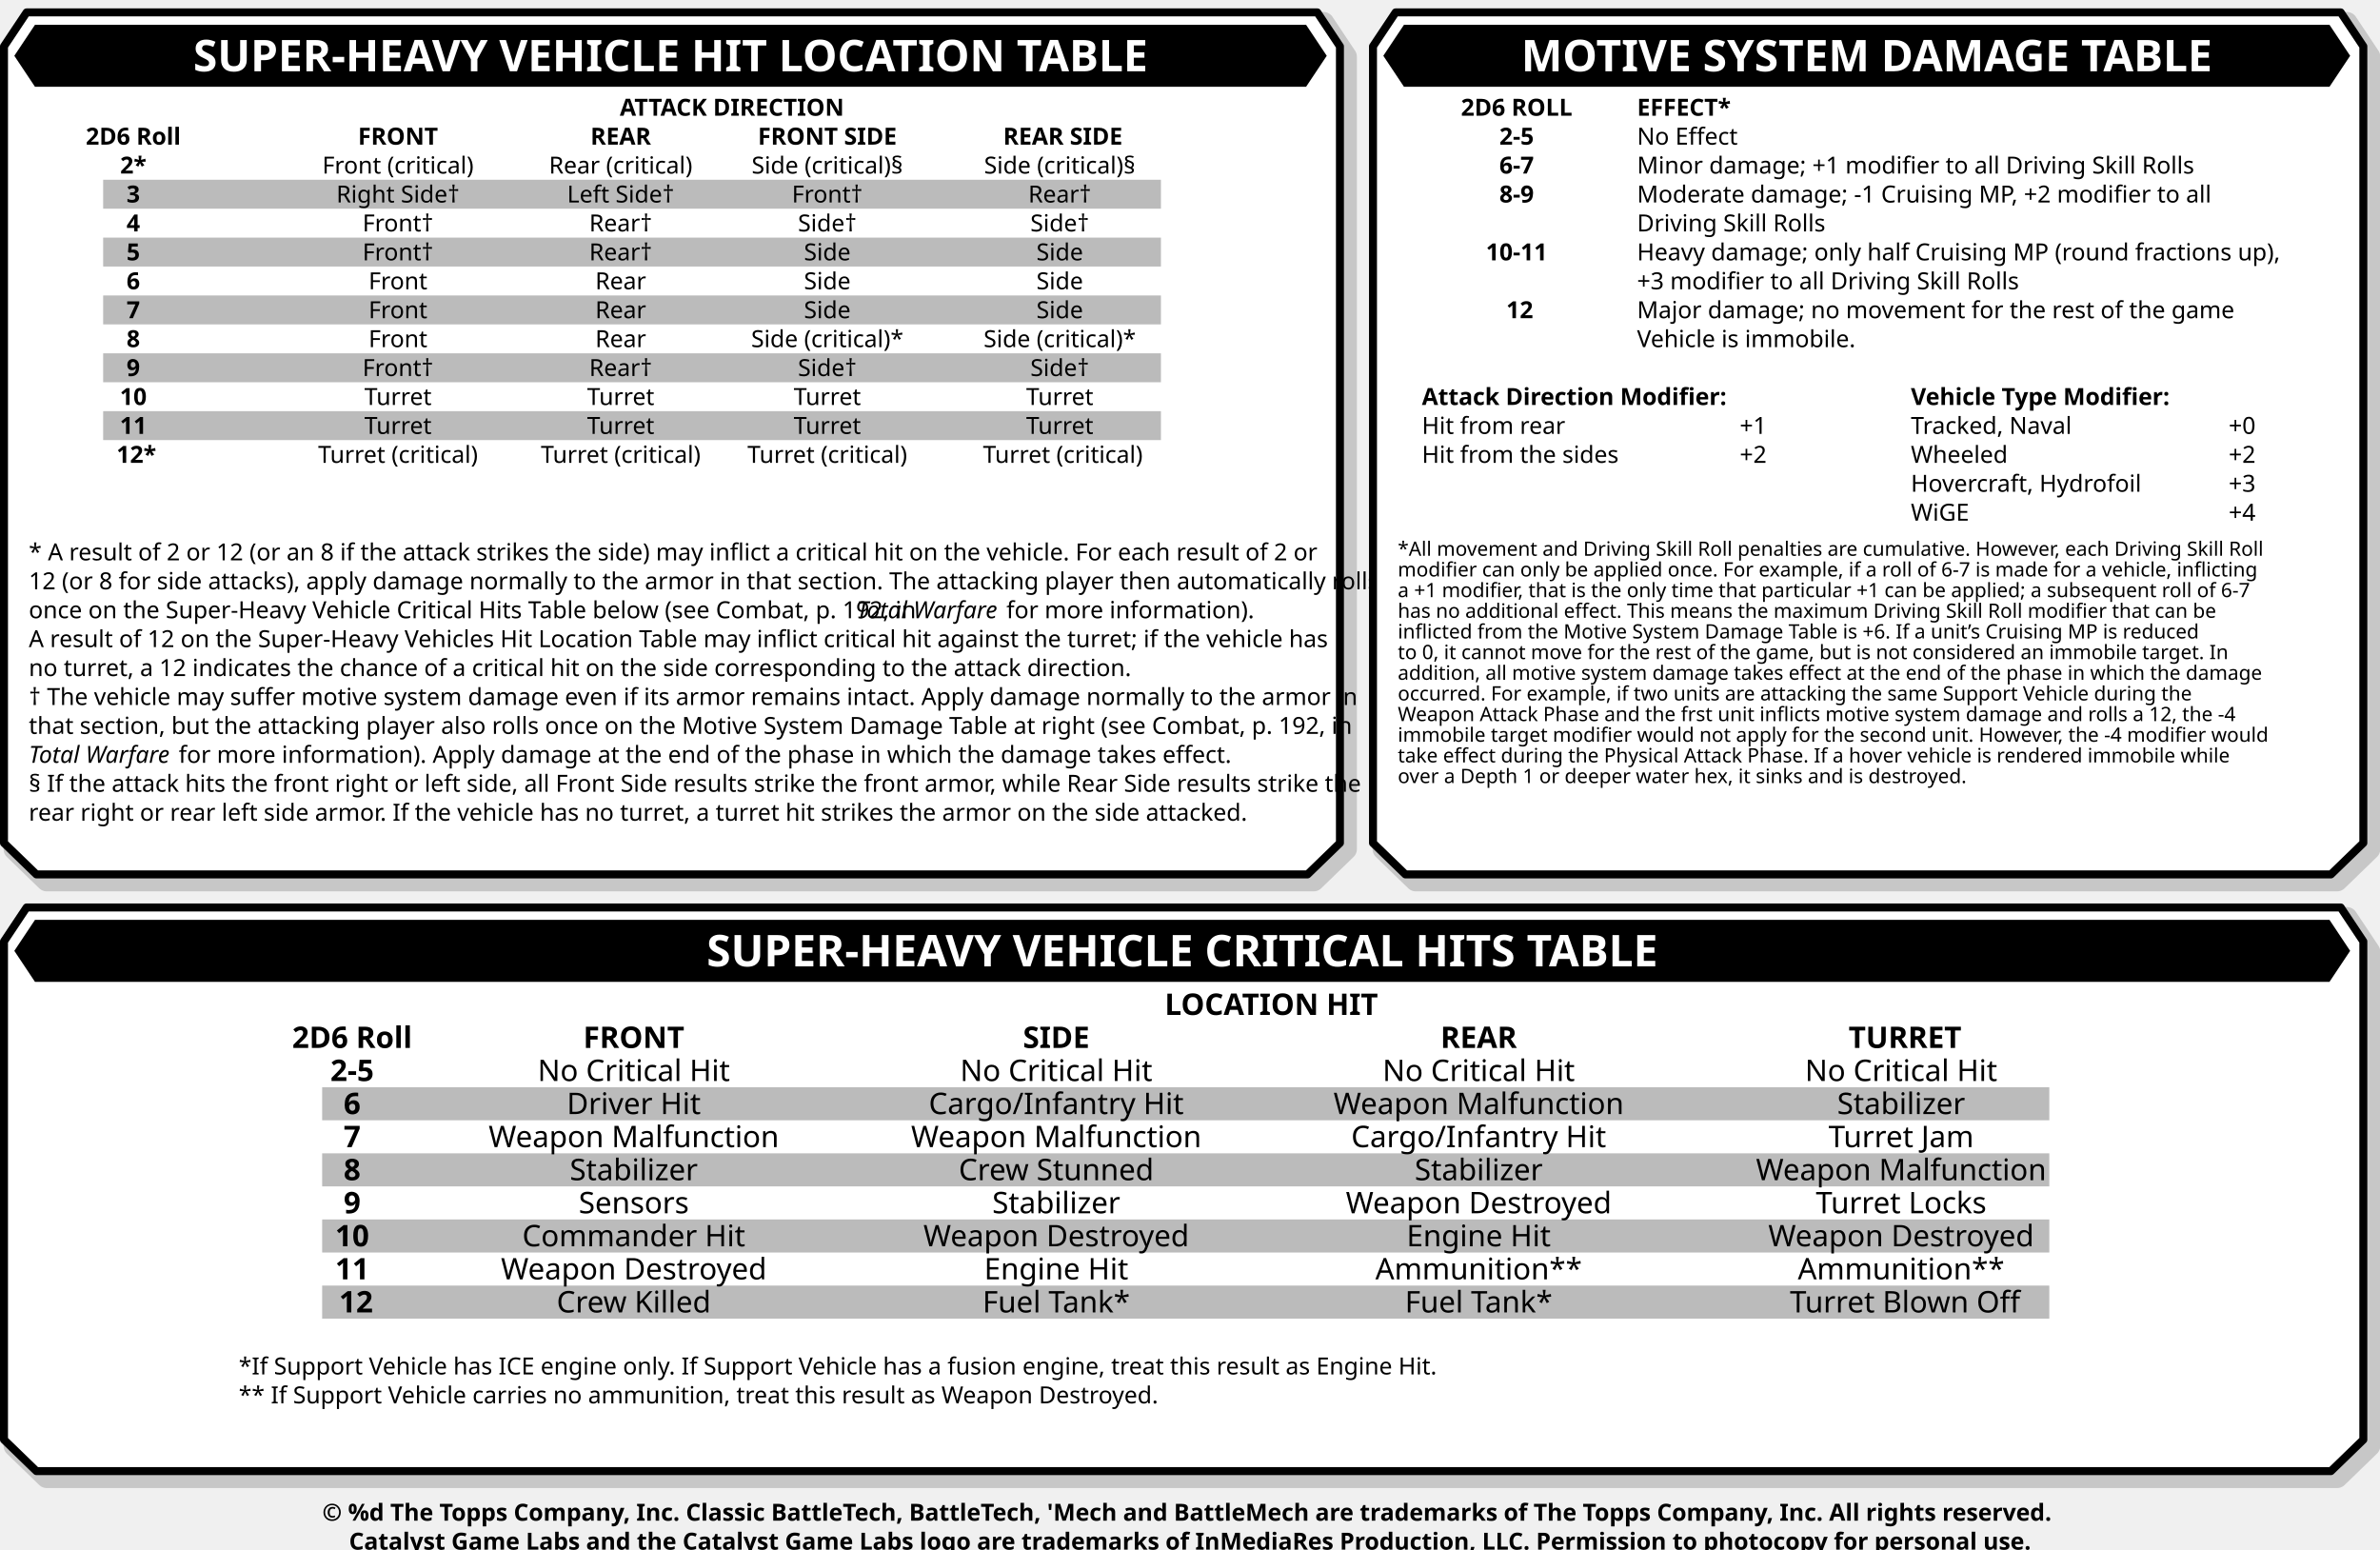
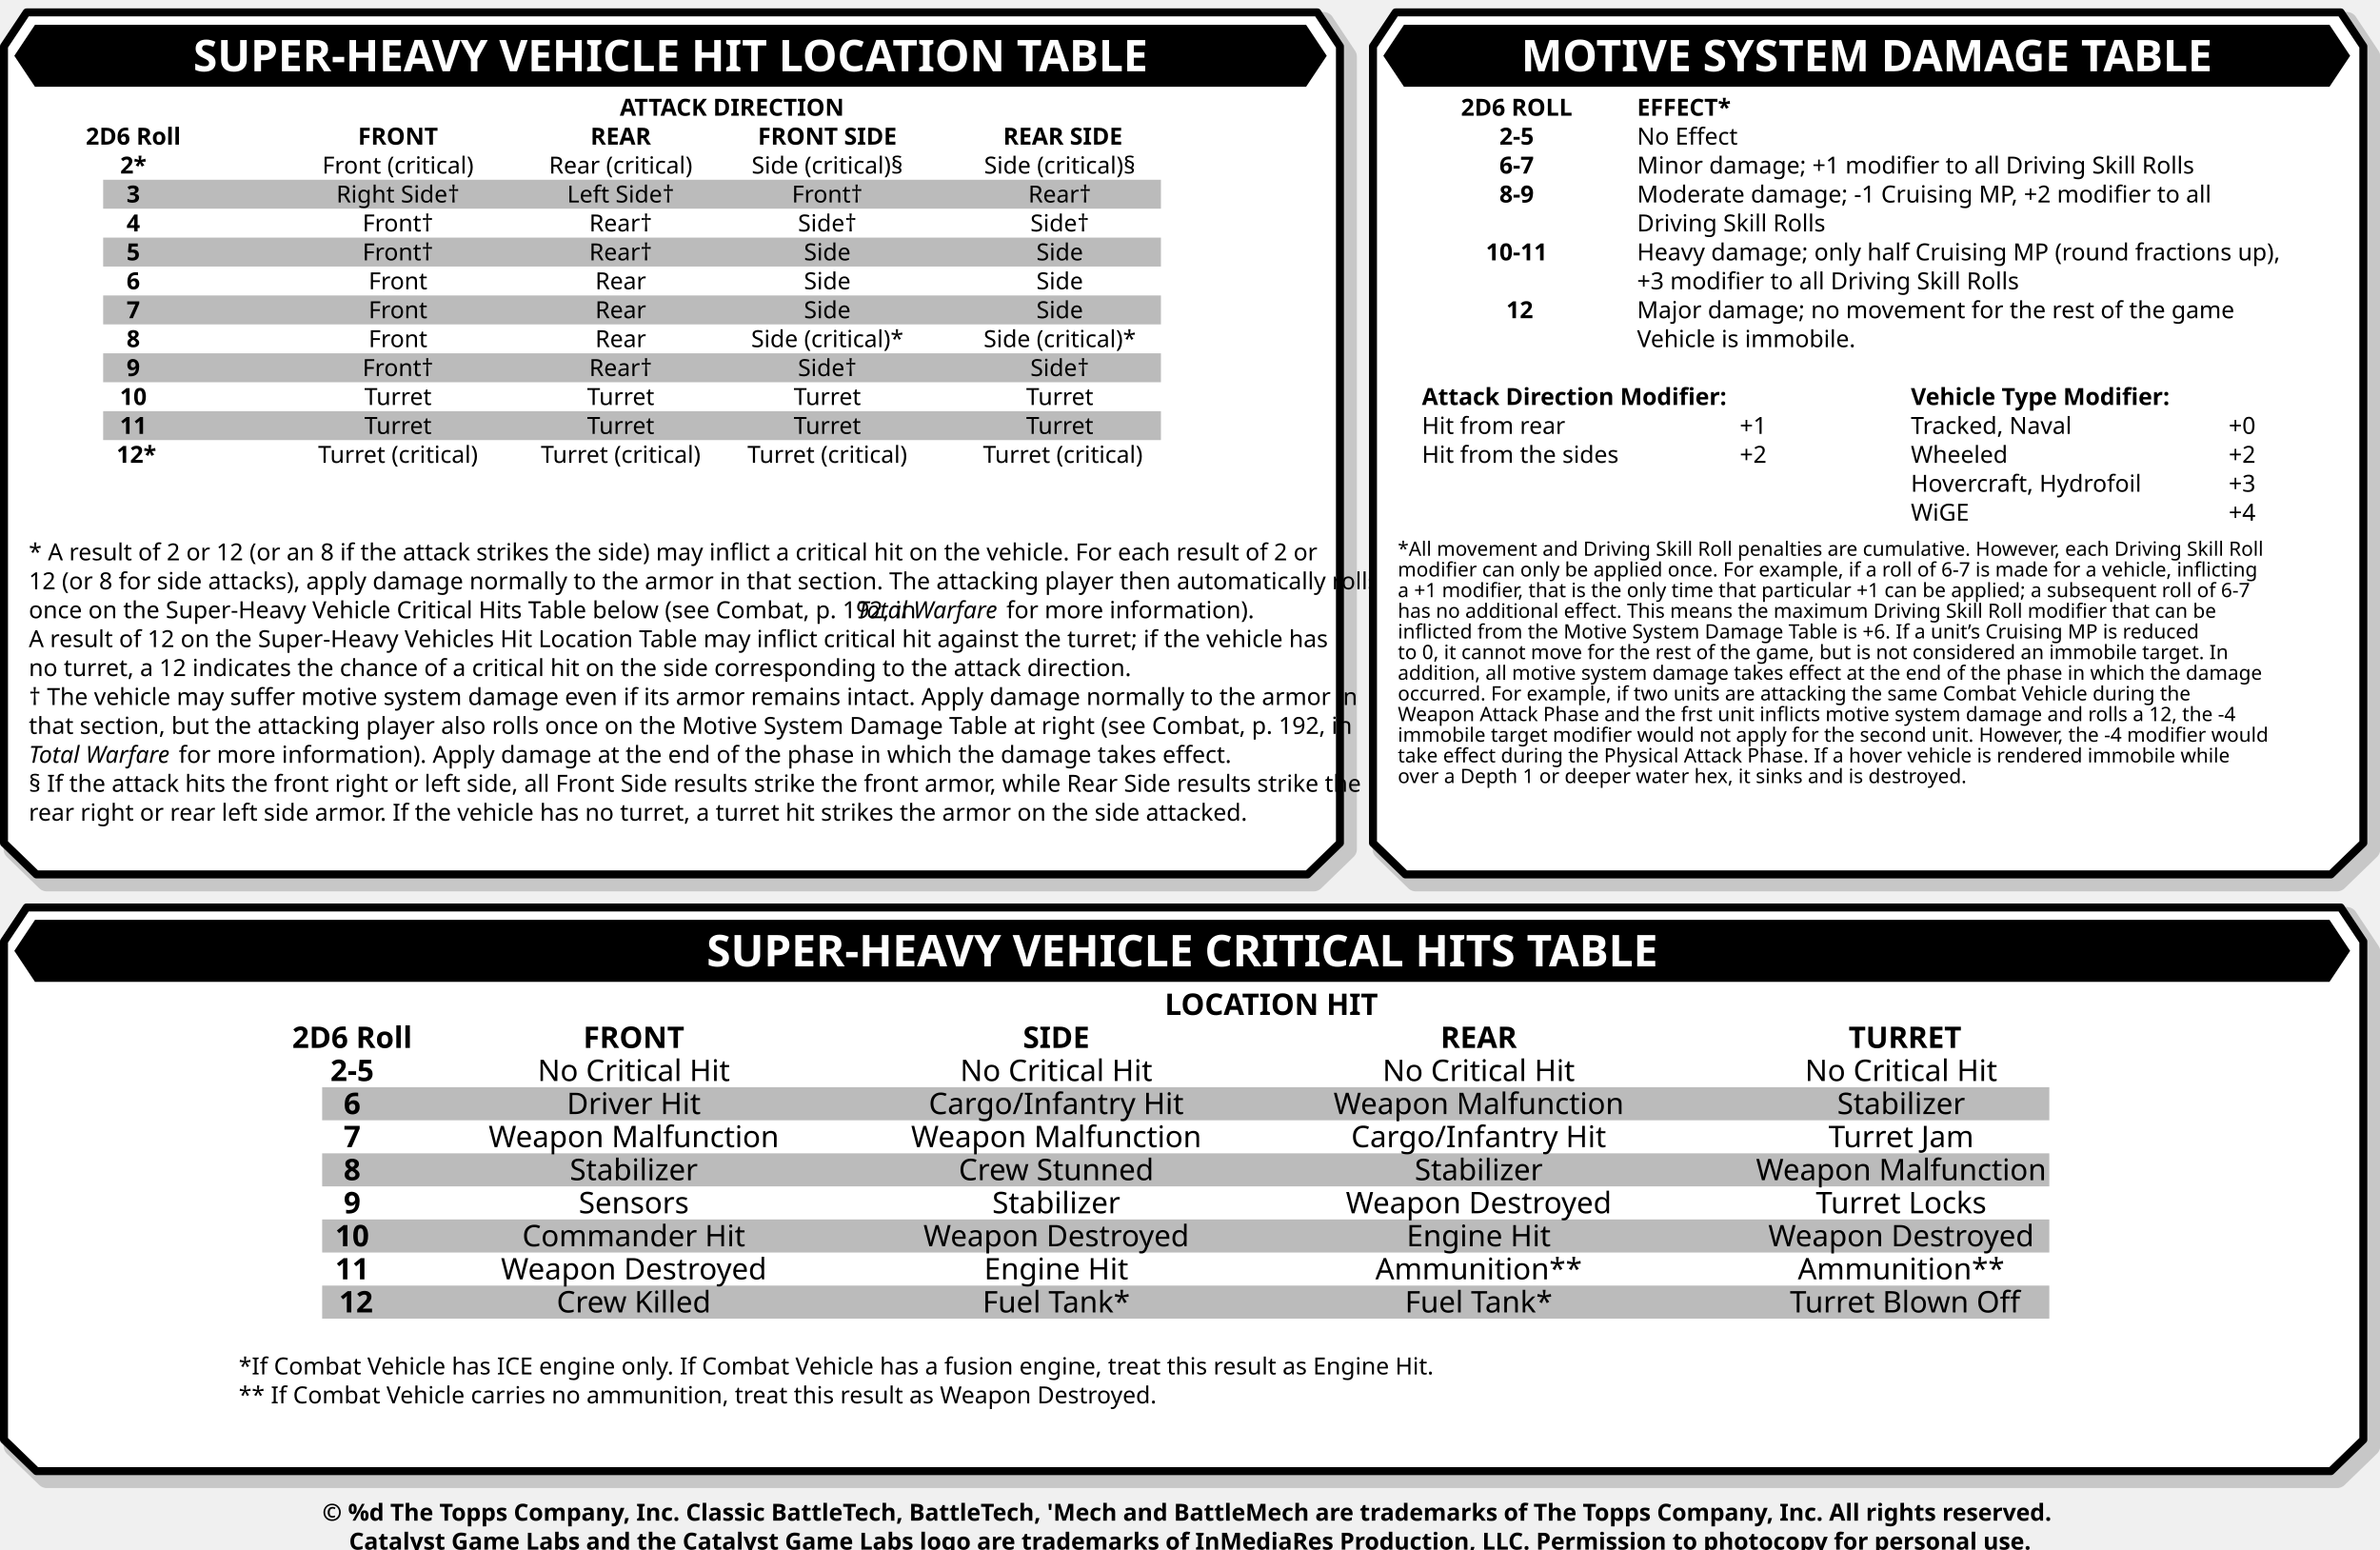
<svg xmlns="http://www.w3.org/2000/svg" contentScriptType="text/ecmascript" width="576.0" zoomAndPan="magnify" contentStyleType="text/css" height="375.0" preserveAspectRatio="xMidYMid meet" version="1.0" id="svg155">
  <defs id="defs155" />
  <g style="mml-color-elements:" id="rs_template">
    <text font-size="5.7px" transform="translate (288.0 375.0)" fill="#000000" text-anchor="middle" font-family="Eurostile" id="footer" font-weight="bold">
      <tspan lengthAdjust="spacingAndGlyphs" x="0.0" id="tspanCopyright" y="-7.000" textLength="547.200">© %d The Topps Company, Inc. Classic BattleTech, BattleTech, 'Mech and BattleMech are trademarks of The Topps Company, Inc. All rights reserved.</tspan>
      <tspan lengthAdjust="spacingAndGlyphs" x="0.0" y="0" textLength="518.400" id="tspan1">Catalyst Game Labs and the Catalyst Game Labs logo are trademarks of InMediaRes Production, LLC. Permission to photocopy for personal use.</tspan>
    </text>
    <g transform="translate(0.966,3)" id="g64">
      <g id="g4">
        <path fill="#ffffff" d="M 2.5,10.714 7.975,2.5 h 311.37 l 5.475,8.214 0,191.786 -7.845,7.6 H 10.345 L 2.5,202.5 Z" stroke-width="5.2" stroke-linejoin="round" stroke="#c7c7c7" id="path1" />
        <path fill="#ffffff" d="M 0,8.214 5.475,0 h 312.37 l 5.475,8.214 0,192.786 -7.845,7.6 H 7.845 L 0,201 Z" stroke-width="1.932" stroke-linejoin="round" stroke="#000000" id="path2" />
        <g transform="translate(2.5,3)" id="g3">
          <path fill="#000000" d="M 0,7.5 4.999,0 h 307.63 l 4.999,7.5 -4.999,7.5 H 4.999 Z" id="path3" />
          <text x="158.814" y="11.25" fill="#ffffff" text-anchor="middle" style="font-style:normal;font-weight:bold;font-size:10.6px;font-family:Eurostile" textLength="198.545" lengthAdjust="spacingAndGlyphs" id="text3">SUPER-HEAVY VEHICLE HIT LOCATION TABLE</text>
        </g>
      </g>
      <g id="shade1" style="fill:#bbbbbb" class="tableshading" transform="translate(0,-3)">
        <rect id="rect155" width="256" height="7" x="24" y="43.5" />
        <rect id="rect156" width="256" height="7" x="24" y="57.5" />
        <rect id="rect157" width="256" height="7" x="24" y="71.5" />
        <rect id="rect158" width="256" height="7" x="24" y="85.5" />
        <rect id="rect159" width="256" height="7" x="24" y="99.5" />
      </g>
      <text fill="#000000" x="176.176" y="25" style="font-style:normal;font-weight:bold;font-size:5.7px;font-family:Eurostile" text-anchor="middle" id="text4">ATTACK DIRECTION</text>
      <g transform="translate(0,32)" id="g50">
        <text text-anchor="middle" style="font-style:normal;font-weight:bold;font-size:5.7px;font-family:Eurostile" id="text6">
          <tspan x="32.032" y="0" id="tspan4">2D6 Roll</tspan>
          <tspan x="96.096" y="0" id="tspan4">FRONT</tspan>
          <tspan x="150" y="0" id="tspan5">REAR</tspan>
          <tspan x="200" y="0" id="tspan6">FRONT SIDE</tspan>
          <tspan x="256.256" y="0" id="tspan6">REAR SIDE</tspan>
        </text>
        <text text-anchor="middle" style="font-style:normal;font-weight:bold;font-size:5.7px;font-family:Eurostile" id="text17">
          <tspan x="32.032" y="7" id="tspan7">2*</tspan>
          <tspan x="32.032" y="14" id="tspan8">3</tspan>
          <tspan x="32.032" y="21" id="tspan9">4</tspan>
          <tspan x="32.032" y="28" id="tspan10">5</tspan>
          <tspan x="32.032" y="35" id="tspan11">6</tspan>
          <tspan x="32.032" y="42" id="tspan12">7</tspan>
          <tspan x="32.032" y="49" id="tspan13">8</tspan>
          <tspan x="32.032" y="56" id="tspan14">9</tspan>
          <tspan x="32.032" y="63" id="tspan15">10</tspan>
          <tspan x="32.032" y="70" id="tspan16">11</tspan>
          <tspan x="32.032" y="77" id="tspan17">12*</tspan>
        </text>
        <text text-anchor="middle" style="font-style:normal;font-weight:normal;font-size:5.7px;font-family:Eurostile" id="text50">
          <tspan x="96.096" y="7" id="tspan18">Front (critical)</tspan>
          <tspan x="150" y="7" id="tspan19">Rear (critical)</tspan>
          <tspan x="200" y="7" id="tspan20">Side (critical)§</tspan>
          <tspan x="256.256" y="7" id="tspan20">Side (critical)§</tspan>
          <tspan x="96.096" y="14" id="tspan21">Right Side†</tspan>
          <tspan x="150" y="14" id="tspan22">Left Side†</tspan>
          <tspan x="200" y="14" id="tspan23">Front†</tspan>
          <tspan x="256.256" y="14" id="tspan23">Rear†</tspan>
          <tspan x="96.096" y="21" id="tspan24">Front†</tspan>
          <tspan x="150" y="21" id="tspan25">Rear†</tspan>
          <tspan x="200" y="21" id="tspan26">Side†</tspan>
          <tspan x="256.256" y="21" id="tspan26">Side†</tspan>
          <tspan x="96.096" y="28" id="tspan27">Front†</tspan>
          <tspan x="150" y="28" id="tspan28">Rear†</tspan>
          <tspan x="200" y="28" id="tspan29">Side</tspan>
          <tspan x="256.256" y="28" id="tspan29">Side</tspan>
          <tspan x="96.096" y="35" id="tspan30">Front</tspan>
          <tspan x="150" y="35" id="tspan31">Rear</tspan>
          <tspan x="200" y="35" id="tspan32">Side</tspan>
          <tspan x="256.256" y="35" id="tspan32">Side</tspan>
          <tspan x="96.096" y="42" id="tspan33">Front</tspan>
          <tspan x="150" y="42" id="tspan34">Rear</tspan>
          <tspan x="200" y="42" id="tspan35">Side</tspan>
          <tspan x="256.256" y="42" id="tspan35">Side</tspan>
          <tspan x="96.096" y="49" id="tspan36">Front</tspan>
          <tspan x="150" y="49" id="tspan37">Rear</tspan>
          <tspan x="200" y="49" id="tspan38">Side (critical)*</tspan>
          <tspan x="256.256" y="49" id="tspan38">Side (critical)*</tspan>
          <tspan x="96.096" y="56" id="tspan39">Front†</tspan>
          <tspan x="150" y="56" id="tspan40">Rear†</tspan>
          <tspan x="200" y="56" id="tspan41">Side†</tspan>
          <tspan x="256.256" y="56" id="tspan41">Side†</tspan>
          <tspan x="96.096" y="63" id="tspan42">Turret</tspan>
          <tspan x="150" y="63" id="tspan43">Turret</tspan>
          <tspan x="200" y="63" id="tspan44">Turret</tspan>
          <tspan x="256.256" y="63" id="tspan44">Turret</tspan>
          <tspan x="96.096" y="70" id="tspan45">Turret</tspan>
          <tspan x="150" y="70" id="tspan46">Turret</tspan>
          <tspan x="200" y="70" id="tspan47">Turret</tspan>
          <tspan x="256.256" y="70" id="tspan47">Turret</tspan>
          <tspan x="96.096" y="77" id="tspan48">Turret (critical)</tspan>
          <tspan x="150" y="77" id="tspan49">Turret (critical)</tspan>
          <tspan x="200" y="77" id="tspan50">Turret (critical)</tspan>
          <tspan x="256.256" y="77" id="tspan50">Turret (critical)</tspan>
        </text>
      </g>
      <g transform="translate(0,125.6)" id="g63">
        <text x="6" y="7" fill="#000000" text-anchor="start" style="font-style:normal;font-weight:normal;font-size:5.7px;font-family:Eurostile" textLength="311.32" lengthAdjust="spacingAndGlyphs" id="text51">* A result of 2 or 12 (or an 8 if the attack strikes the side) may inflict a critical hit on the vehicle. For each result of 2 or</text>
        <text x="6" y="14" fill="#000000" text-anchor="start" style="font-style:normal;font-weight:normal;font-size:5.7px;font-family:Eurostile" textLength="311.32" lengthAdjust="spacingAndGlyphs" id="text52">12 (or 8 for side attacks), apply damage normally to the armor in that section. The attacking player then automatically rolls</text>
        <text x="6" y="21" fill="#000000" text-anchor="start" style="font-style:normal;font-weight:normal;font-size:5.7px;font-family:Eurostile" textLength="200.326" lengthAdjust="spacingAndGlyphs" id="text53">once on the Super-Heavy Vehicle Critical Hits Table below (see Combat, p. 192, in</text>
        <text x="206.326" y="21" fill="#000000" text-anchor="start" style="font-style:italic;font-weight:normal;font-size:5.7px;font-family:Eurostile" textLength="33.425" lengthAdjust="spacingAndGlyphs" id="text54">Total Warfare</text>
        <text x="242.595" y="21" fill="#000000" text-anchor="start" style="font-style:normal;font-weight:normal;font-size:5.7px;font-family:Eurostile" textLength="53.281" lengthAdjust="spacingAndGlyphs" id="text55">for more information).</text>
        <text x="6" y="28" fill="#000000" text-anchor="start" style="font-style:normal;font-weight:normal;font-size:5.7px;font-family:Eurostile" textLength="311.32" lengthAdjust="spacingAndGlyphs" id="text56">A result of 12 on the Super-Heavy Vehicles Hit Location Table may inflict critical hit against the turret; if the vehicle has</text>
        <text fill="#000000" x="6" y="35" style="font-style:normal;font-weight:normal;font-size:5.7px;font-family:Eurostile" text-anchor="start" id="text57">no turret, a 12 indicates the chance of a critical hit on the side corresponding to the attack direction.</text>
        <text x="6" y="42" fill="#000000" text-anchor="start" style="font-style:normal;font-weight:normal;font-size:5.7px;font-family:Eurostile" textLength="311.32" lengthAdjust="spacingAndGlyphs" id="text58">† The vehicle may suffer motive system damage even if its armor remains intact. Apply damage normally to the armor in</text>
        <text x="6" y="49" fill="#000000" text-anchor="start" style="font-style:normal;font-weight:normal;font-size:5.7px;font-family:Eurostile" textLength="311.32" lengthAdjust="spacingAndGlyphs" id="text59">that section, but the attacking player also rolls once on the Motive System Damage Table at right (see Combat, p. 192, in</text>
        <text x="6" y="56" fill="#000000" text-anchor="start" style="font-style:italic;font-weight:normal;font-size:5.7px;font-family:Eurostile" textLength="33.425" lengthAdjust="spacingAndGlyphs" id="text60">Total Warfare</text>
        <text x="42.269" y="56" fill="#000000" text-anchor="start" style="font-style:normal;font-weight:normal;font-size:5.7px;font-family:Eurostile" textLength="250" lengthAdjust="spacingAndGlyphs" id="text61">for more information). Apply damage at the end of the phase in which the damage takes effect.</text>
        <text x="6" y="63" fill="#000000" text-anchor="start" style="font-style:normal;font-weight:normal;font-size:5.7px;font-family:Eurostile" textLength="311.32" lengthAdjust="spacingAndGlyphs" id="text62">§ If the attack hits the front right or left side, all Front Side results strike the front armor, while Rear Side results strike the</text>
        <text fill="#000000" x="6" y="70" style="font-style:normal;font-weight:normal;font-size:5.7px;font-family:Eurostile" text-anchor="start" id="text63">rear right or rear left side armor. If the vehicle has no turret, a turret hit strikes the armor on the side attacked.</text>
      </g>
    </g>
    <g transform="translate(332.286,3)" id="g107">
      <g id="g67">
        <path fill="#ffffff" d="M 2.5,10.714 7.975,2.5 h 227.73 l 5.475,8.214 V 202.5 l -7.845,7.6 H 10.345 L 2.5,202.5 Z" stroke-width="5.2" stroke-linejoin="round" stroke="#c7c7c7" id="path64" />
        <path fill="#ffffff" d="M 0,8.214 5.475,0 h 228.73 l 5.475,8.214 V 201 l -7.845,7.6 H 7.845 L 0,201 Z" stroke-width="1.932" stroke-linejoin="round" stroke="#000000" id="path65" />
        <g transform="translate(2.5,3)" id="g66">
          <path fill="#000000" d="M 0,7.5 4.999,0 h 223.99 l 4.999,7.5 -4.999,7.5 H 4.999 Z" id="path66" />
          <text x="116.994" y="11.25" fill="#ffffff" text-anchor="middle" style="font-style:normal;font-weight:bold;font-size:10.6px;font-family:Eurostile" textLength="157.417" lengthAdjust="spacingAndGlyphs" id="text66">MOTIVE SYSTEM DAMAGE TABLE</text>
        </g>
      </g>
      <g transform="translate(0,25)" id="g81">
        <text text-anchor="start" style="font-style:normal;font-weight:bold;font-size:5.7px;font-family:Eurostile" id="text67">
          <tspan x="63.904" y="0" id="tspan67">EFFECT*</tspan>
        </text>
        <text text-anchor="middle" style="font-style:normal;font-weight:bold;font-size:5.7px;font-family:Eurostile" id="text73">
          <tspan x="35.502" y="0" id="tspan68">2D6 ROLL</tspan>
          <tspan x="35.502" y="7" id="tspan69">2-5</tspan>
          <tspan x="35.502" y="14" id="tspan70">6-7</tspan>
          <tspan x="35.502" y="21" id="tspan71">8-9</tspan>
          <tspan x="35.502" y="35" id="tspan72">10-11</tspan>
          <tspan x="35.502" y="49" id="tspan73">12</tspan>
        </text>
        <text text-anchor="start" style="font-style:normal;font-weight:normal;font-size:5.7px;font-family:Eurostile" id="text81">
          <tspan x="63.904" y="7" id="tspan74">No Effect</tspan>
          <tspan x="63.904" y="14" id="tspan75">Minor damage; +1 modifier to all Driving Skill Rolls</tspan>
          <tspan x="63.904" y="21" id="tspan76">Moderate damage; -1 Cruising MP, +2 modifier to all</tspan>
          <tspan x="63.904" y="28" id="tspan77">Driving Skill Rolls</tspan>
          <tspan x="63.904" y="35" id="tspan78">Heavy damage; only half Cruising MP (round fractions up),</tspan>
          <tspan x="63.904" y="42" id="tspan79">+3 modifier to all Driving Skill Rolls</tspan>
          <tspan x="63.904" y="49" id="tspan80">Major damage; no movement for the rest of the game</tspan>
          <tspan x="63.904" y="56" id="tspan81">Vehicle is immobile.</tspan>
        </text>
      </g>
      <g transform="translate(0,95)" id="g86">
        <text text-anchor="start" style="font-style:normal;font-weight:bold;font-size:5.7px;font-family:Eurostile" id="text82">
          <tspan x="11.834" y="0" id="tspan82">Attack Direction Modifier:</tspan>
        </text>
        <text text-anchor="start" style="font-style:normal;font-weight:normal;font-size:5.7px;font-family:Eurostile" id="text86">
          <tspan x="11.834" y="7" id="tspan83">Hit from rear</tspan>
          <tspan x="88.755" y="7" id="tspan84">+1</tspan>
          <tspan x="11.834" y="14" id="tspan85">Hit from the sides</tspan>
          <tspan x="88.755" y="14" id="tspan86">+2</tspan>
        </text>
      </g>
      <g transform="translate(118.34,95)" id="g95">
        <text text-anchor="start" style="font-style:normal;font-weight:bold;font-size:5.7px;font-family:Eurostile" id="text87">
          <tspan x="11.834" y="0" id="tspan87">Vehicle Type Modifier:</tspan>
        </text>
        <text text-anchor="start" style="font-style:normal;font-weight:normal;font-size:5.7px;font-family:Eurostile" id="text95">
          <tspan x="11.834" y="7" id="tspan88">Tracked, Naval</tspan>
          <tspan x="88.755" y="7" id="tspan89">+0</tspan>
          <tspan x="11.834" y="14" id="tspan90">Wheeled</tspan>
          <tspan x="88.755" y="14" id="tspan91">+2</tspan>
          <tspan x="11.834" y="21" id="tspan92">Hovercraft, Hydrofoil</tspan>
          <tspan x="88.755" y="21" id="tspan93">+3</tspan>
          <tspan x="11.834" y="28" id="tspan94">WiGE</tspan>
          <tspan x="88.755" y="28" id="tspan95">+4</tspan>
        </text>
      </g>
      <text x="6" y="131.5" fill="#000000" text-anchor="start" style="font-style:normal;font-weight:normal;font-size:4.8px;font-family:Eurostile" textLength="227.68" lengthAdjust="spacingAndGlyphs" id="text96">*All movement and Driving Skill Roll penalties are cumulative. However, each Driving Skill Roll</text>
      <text x="6" y="136.5" fill="#000000" text-anchor="start" style="font-style:normal;font-weight:normal;font-size:4.8px;font-family:Eurostile" textLength="227.68" lengthAdjust="spacingAndGlyphs" id="text97">modifier can only be applied once. For example, if a roll of 6-7 is made for a vehicle, inflicting</text>
      <text x="6" y="141.5" fill="#000000" text-anchor="start" style="font-style:normal;font-weight:normal;font-size:4.8px;font-family:Eurostile" textLength="227.68" lengthAdjust="spacingAndGlyphs" id="text98">a +1 modifier, that is the only time that particular +1 can be applied; a subsequent roll of 6-7</text>
      <text x="6" y="146.5" fill="#000000" text-anchor="start" style="font-style:normal;font-weight:normal;font-size:4.8px;font-family:Eurostile" textLength="227.68" lengthAdjust="spacingAndGlyphs" id="text99">has no additional effect. This means the maximum Driving Skill Roll modifier that can be</text>
      <text x="6" y="151.5" fill="#000000" text-anchor="start" style="font-style:normal;font-weight:normal;font-size:4.8px;font-family:Eurostile" textLength="227.68" lengthAdjust="spacingAndGlyphs" id="text100">inflicted from the Motive System Damage Table is +6. If a unit’s Cruising MP is reduced</text>
      <text x="6" y="156.5" fill="#000000" text-anchor="start" style="font-style:normal;font-weight:normal;font-size:4.8px;font-family:Eurostile" textLength="227.68" lengthAdjust="spacingAndGlyphs" id="text101">to 0, it cannot move for the rest of the game, but is not considered an immobile target. In</text>
      <text x="6" y="161.5" fill="#000000" text-anchor="start" style="font-style:normal;font-weight:normal;font-size:4.8px;font-family:Eurostile" textLength="227.68" lengthAdjust="spacingAndGlyphs" id="text102">addition, all motive system damage takes effect at the end of the phase in which the damage</text>
-       <text x="6" y="166.5" fill="#000000" text-anchor="start" style="font-style:normal;font-weight:normal;font-size:4.8px;font-family:Eurostile" textLength="227.68" lengthAdjust="spacingAndGlyphs" id="text103">occurred. For example, if two units are attacking the same Support Vehicle during the</text>
+       <text x="6" y="166.5" fill="#000000" text-anchor="start" style="font-style:normal;font-weight:normal;font-size:4.8px;font-family:Eurostile" textLength="227.68" lengthAdjust="spacingAndGlyphs" id="text103">occurred. For example, if two units are attacking the same Combat Vehicle during the</text>
      <text x="6" y="171.5" fill="#000000" text-anchor="start" style="font-style:normal;font-weight:normal;font-size:4.8px;font-family:Eurostile" textLength="227.68" lengthAdjust="spacingAndGlyphs" id="text104">Weapon Attack Phase and the frst unit inflicts motive system damage and rolls a 12, the -4</text>
      <text x="6" y="176.5" fill="#000000" text-anchor="start" style="font-style:normal;font-weight:normal;font-size:4.8px;font-family:Eurostile" textLength="227.68" lengthAdjust="spacingAndGlyphs" id="text105">immobile target modifier would not apply for the second unit. However, the -4 modifier would</text>
      <text x="6" y="181.5" fill="#000000" text-anchor="start" style="font-style:normal;font-weight:normal;font-size:4.8px;font-family:Eurostile" textLength="227.68" lengthAdjust="spacingAndGlyphs" id="text106">take effect during the Physical Attack Phase. If a hover vehicle is rendered immobile while</text>
      <text x="6" y="186.5" fill="#000000" text-anchor="start" style="font-style:normal;font-weight:normal;font-size:4.8px;font-family:Eurostile" id="text107">over a Depth 1 or deeper water hex, it sinks and is destroyed.</text>
    </g>
    <g transform="translate(0.966,219.6)" id="g155">
      <g id="g110">
        <path fill="#ffffff" d="M 2.5,10.714 7.975,2.5 h 559.05 l 5.475,8.214 V 130.3 l -7.845,7.6 H 10.345 L 2.5,130.3 Z" stroke-width="5.2" stroke-linejoin="round" stroke="#c7c7c7" id="path107" />
        <path d="M 0,8.214 5.475,0 h 560.05 L 571,8.214 V 128.8 l -7.845,7.6 H 7.845 L 0,128.8 Z" stroke-width="1.932" stroke-linejoin="round" stroke="#000000" id="path108" fill="#ffffff" />
        <g transform="translate(2.5,3)" id="g109">
          <path fill="#000000" d="M 0,7.5 4.999,0 h 555.31 l 4.999,7.5 -4.999,7.5 H 4.999 Z" id="path109" />
          <text x="282.654" y="11.25" fill="#ffffff" text-anchor="middle" style="font-style:normal;font-weight:bold;font-size:10.6px;font-family:Eurostile" textLength="213.991" lengthAdjust="spacingAndGlyphs" id="text109">SUPER-HEAVY VEHICLE CRITICAL HITS TABLE</text>
        </g>
      </g>
      <g id="shade2" style="fill:#bbbbbb" class="tableshading" transform="translate(0,-219.5)">
        <rect id="rect160" width="418" height="8" x="77" y="263" />
        <rect id="rect161" width="418" height="8" x="77" y="279" />
        <rect id="rect162" width="418" height="8" x="77" y="295" />
        <rect id="rect163" width="418" height="8" x="77" y="311" />
      </g>
      <text fill="#000000" x="306.72" y="26" style="font-style:normal;font-weight:bold;font-size:7.2px;font-family:Eurostile" text-anchor="middle" id="text110">LOCATION HIT</text>
      <g transform="translate(0,34)" id="g153">
        <text text-anchor="middle" style="font-style:normal;font-weight:bold;font-size:7.2px;font-family:Eurostile" id="text113">
          <tspan x="85.2" y="0" id="tspan110">2D6 Roll</tspan>
          <tspan x="153.36" y="0" id="tspan110">FRONT</tspan>
          <tspan x="255.6" y="0" id="tspan111">SIDE</tspan>
          <tspan x="357.84" y="0" id="tspan112">REAR</tspan>
          <tspan x="460.08" y="0" id="tspan113">TURRET</tspan>
        </text>
        <text text-anchor="middle" style="font-style:normal;font-weight:bold;font-size:7.2px;font-family:Eurostile" id="text121">
          <tspan x="85.2" y="8" id="tspan114">2-5</tspan>
          <tspan x="85.2" y="16" id="tspan115">6</tspan>
          <tspan x="85.2" y="24" id="tspan116">7</tspan>
          <tspan x="85.2" y="32" id="tspan117">8</tspan>
          <tspan x="85.2" y="40" id="tspan118">9</tspan>
          <tspan x="85.2" y="48" id="tspan119">10</tspan>
          <tspan x="85.2" y="56" id="tspan120">11</tspan>
          <tspan x="85.2" y="64" id="tspan121">12</tspan>
        </text>
        <text text-anchor="middle" style="font-style:normal;font-weight:normal;font-size:7.2px;font-family:Eurostile" id="text153">
          <tspan x="153.36" y="8" id="tspan122">No Critical Hit</tspan>
          <tspan x="255.6" y="8" id="tspan123">No Critical Hit</tspan>
          <tspan x="357.84" y="8" id="tspan124">No Critical Hit</tspan>
          <tspan x="460.08" y="8" id="tspan125">No Critical Hit</tspan>
          <tspan x="153.36" y="16" id="tspan126">Driver Hit</tspan>
          <tspan x="255.6" y="16" id="tspan127">Cargo/Infantry Hit</tspan>
          <tspan x="357.84" y="16" id="tspan128">Weapon Malfunction</tspan>
          <tspan x="460.08" y="16" id="tspan129">Stabilizer</tspan>
          <tspan x="153.36" y="24" id="tspan130">Weapon Malfunction</tspan>
          <tspan x="255.6" y="24" id="tspan131">Weapon Malfunction</tspan>
          <tspan x="357.84" y="24" id="tspan132">Cargo/Infantry Hit</tspan>
          <tspan x="460.08" y="24" id="tspan133">Turret Jam</tspan>
          <tspan x="153.36" y="32" id="tspan134">Stabilizer</tspan>
          <tspan x="255.6" y="32" id="tspan135">Crew Stunned</tspan>
          <tspan x="357.84" y="32" id="tspan136">Stabilizer</tspan>
          <tspan x="460.08" y="32" id="tspan137">Weapon Malfunction</tspan>
          <tspan x="153.36" y="40" id="tspan138">Sensors</tspan>
          <tspan x="255.6" y="40" id="tspan139">Stabilizer</tspan>
          <tspan x="357.84" y="40" id="tspan140">Weapon Destroyed</tspan>
          <tspan x="460.08" y="40" id="tspan141">Turret Locks</tspan>
          <tspan x="153.36" y="48" id="tspan142">Commander Hit</tspan>
          <tspan x="255.6" y="48" id="tspan143">Weapon Destroyed</tspan>
          <tspan x="357.84" y="48" id="tspan144">Engine Hit</tspan>
          <tspan x="460.08" y="48" id="tspan145">Weapon Destroyed</tspan>
          <tspan x="153.36" y="56" id="tspan146">Weapon Destroyed</tspan>
          <tspan x="255.6" y="56" id="tspan147">Engine Hit</tspan>
          <tspan x="357.84" y="56" id="tspan148">Ammunition**</tspan>
          <tspan x="460.08" y="56" id="tspan149">Ammunition**</tspan>
          <tspan x="153.36" y="64" id="tspan150">Crew Killed</tspan>
          <tspan x="255.6" y="64" id="tspan151">Fuel Tank*</tspan>
          <tspan x="357.84" y="64" id="tspan152">Fuel Tank*</tspan>
          <tspan x="460.08" y="64" id="tspan153">Turret Blown Off</tspan>
        </text>
      </g>
-       <text fill="#000000" x="56.8" y="113" style="font-style:normal;font-weight:normal;font-size:5.7px;font-family:Eurostile" text-anchor="start" id="text154">*If Support Vehicle has ICE engine only. If Support Vehicle has a fusion engine, treat this result
-           as Engine Hit.</text>
-       <text fill="#000000" x="56.8" y="120" style="font-style:normal;font-weight:normal;font-size:5.7px;font-family:Eurostile" text-anchor="start" id="text155">** If Support Vehicle carries no ammunition, treat this result as Weapon Destroyed.</text>
+       <text fill="#000000" x="56.8" y="113" style="font-style:normal;font-weight:normal;font-size:5.7px;font-family:Eurostile" text-anchor="start" id="text154">*If Combat Vehicle has ICE engine only. If Combat Vehicle has a fusion engine, treat this result as Engine Hit.</text>
+       <text fill="#000000" x="56.8" y="120" style="font-style:normal;font-weight:normal;font-size:5.7px;font-family:Eurostile" text-anchor="start" id="text155">** If Combat Vehicle carries no ammunition, treat this result as Weapon Destroyed.</text>
    </g>
  </g>
</svg>
